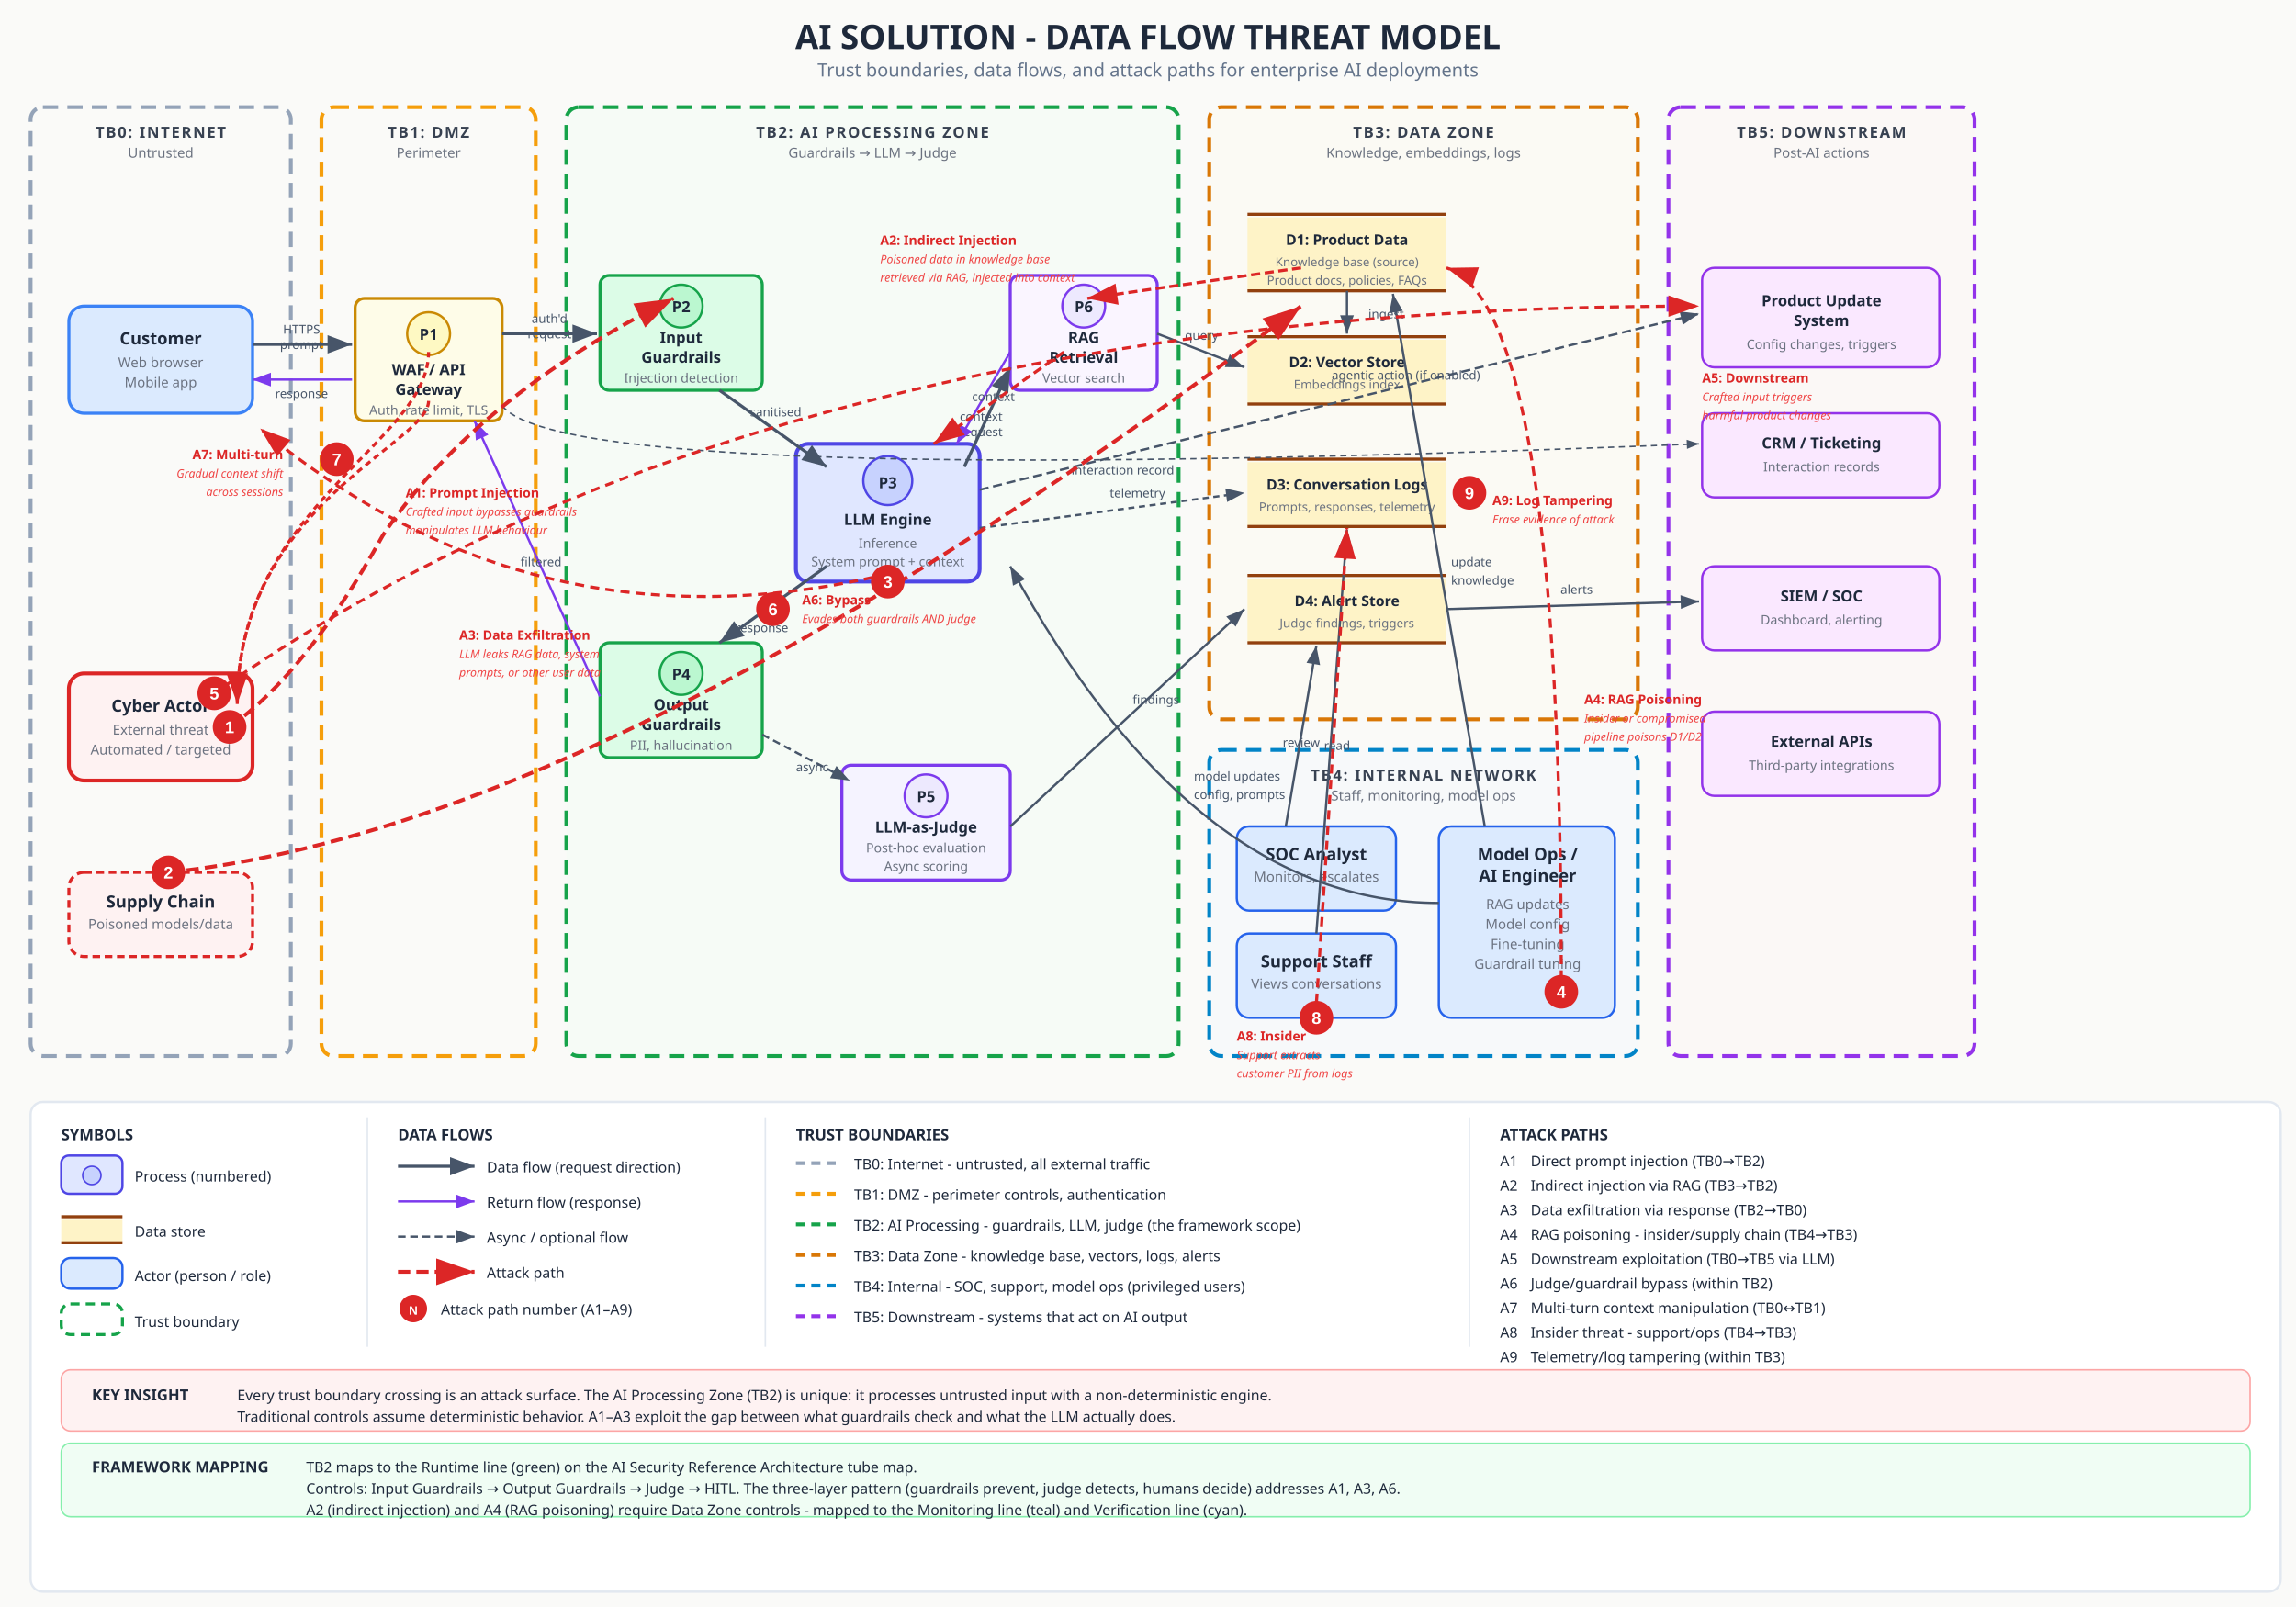
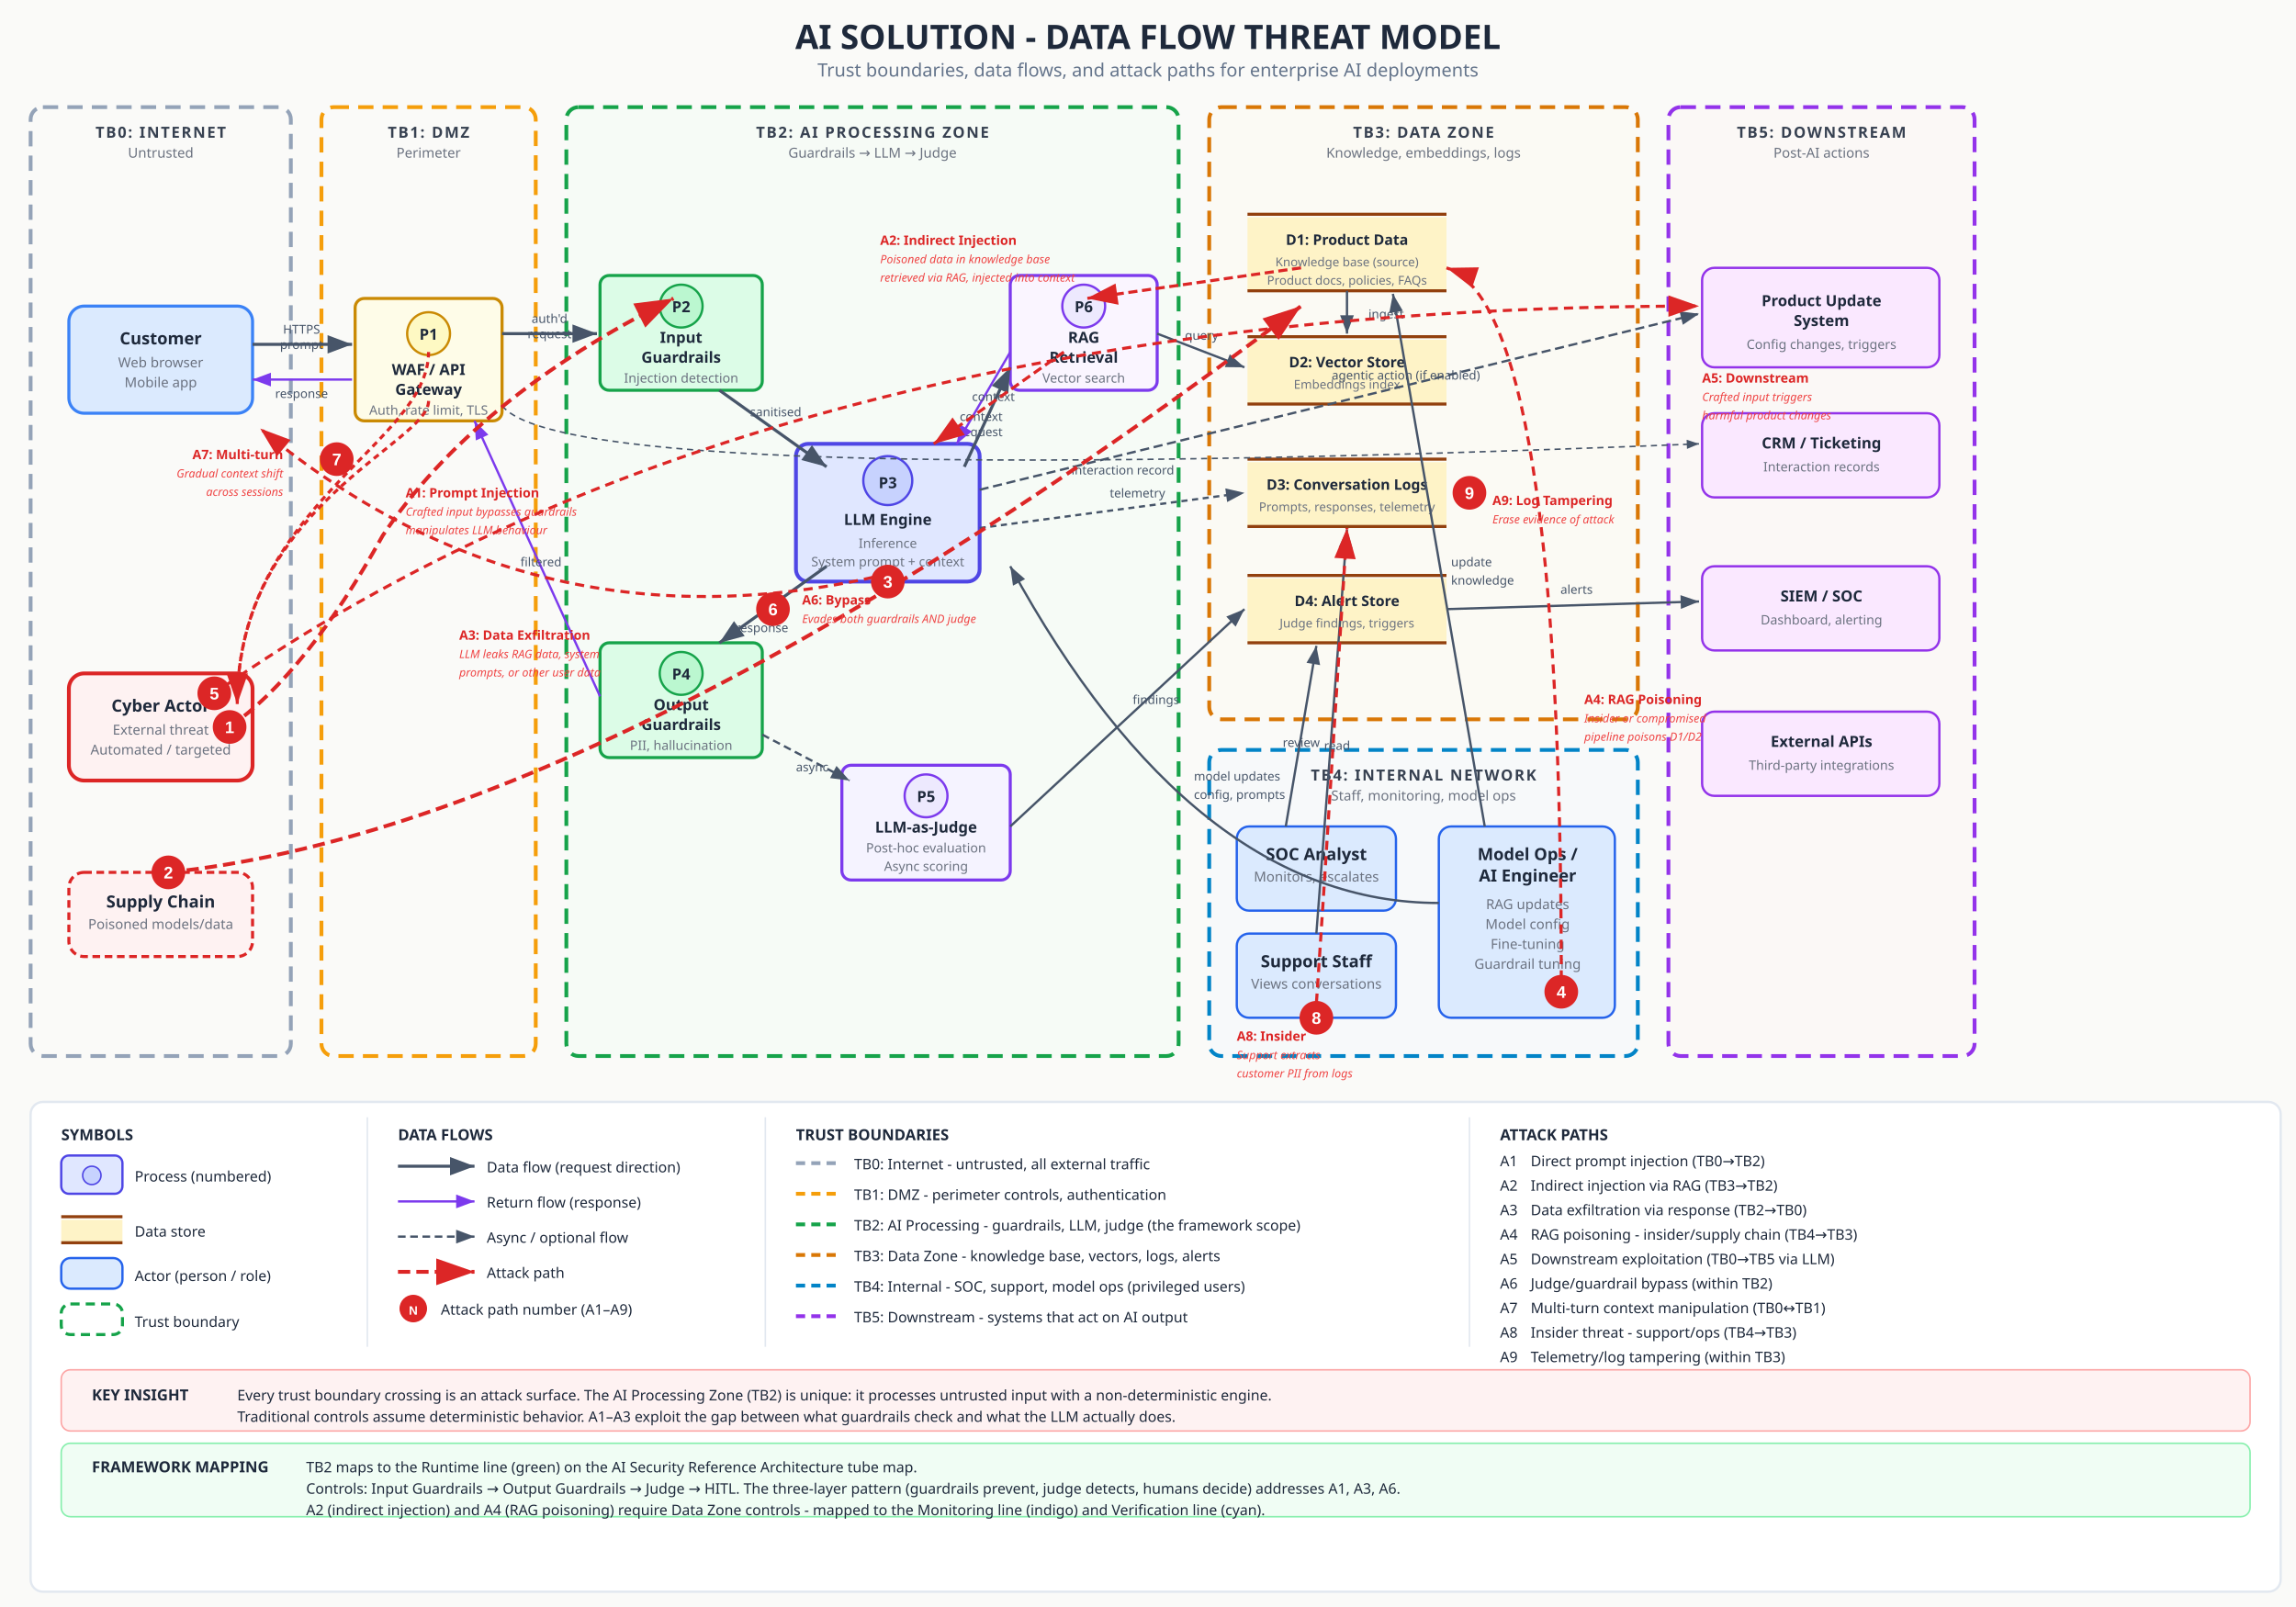
<svg xmlns="http://www.w3.org/2000/svg" viewBox="0 0 1500 1050" width="1500" height="1050">
  <defs>
    <marker id="arrow" markerWidth="8" markerHeight="6" refX="8" refY="3" orient="auto">
      <path d="M 0,0 L 8,3 L 0,6 Z" fill="#475569" />
    </marker>
    <marker id="atk-arrow" markerWidth="10" markerHeight="7" refX="10" refY="3.5" orient="auto">
      <path d="M 0,0 L 10,3.5 L 0,7 Z" fill="#dc2626" />
    </marker>
    <marker id="ret-arrow" markerWidth="8" markerHeight="6" refX="8" refY="3" orient="auto">
      <path d="M 0,0 L 8,3 L 0,6 Z" fill="#7c3aed" />
    </marker>
  </defs>
  <style>
    .title { font: bold 22px 'Gill Sans', 'Gill Sans MT', Calibri, sans-serif; fill: #1e293b; }
    .subtitle { font: 12px 'Gill Sans', 'Gill Sans MT', Calibri, sans-serif; fill: #64748b; }
    .tb-label { font: bold 10px 'Gill Sans', 'Gill Sans MT', Calibri, sans-serif; fill: #374151; letter-spacing: 1px; }
    .tb-sub { font: 9px 'Gill Sans', 'Gill Sans MT', Calibri, sans-serif; fill: #6b7280; }
    .actor-label { font: bold 11px 'Gill Sans', 'Gill Sans MT', Calibri, sans-serif; fill: #1e293b; }
    .actor-sub { font: 9px 'Gill Sans', 'Gill Sans MT', Calibri, sans-serif; fill: #6b7280; }
    .proc-label { font: bold 10px 'Gill Sans', 'Gill Sans MT', Calibri, sans-serif; fill: #1e293b; }
    .proc-sub { font: 8.5px 'Gill Sans', 'Gill Sans MT', Calibri, sans-serif; fill: #6b7280; }
    .store-label { font: bold 9.5px 'Gill Sans', 'Gill Sans MT', Calibri, sans-serif; fill: #1e293b; }
    .store-sub { font: 8px 'Gill Sans', 'Gill Sans MT', Calibri, sans-serif; fill: #6b7280; }
    .flow-label { font: 8px 'Gill Sans', 'Gill Sans MT', Calibri, sans-serif; fill: #475569; }
    .atk-label { font: bold 8.5px 'Gill Sans', 'Gill Sans MT', Calibri, sans-serif; fill: #dc2626; }
    .atk-desc { font: italic 7.5px 'Gill Sans', 'Gill Sans MT', Calibri, sans-serif; fill: #ef4444; }
    .atk-id { font: bold 11px Arial, sans-serif; fill: #ffffff; }
    .legend-text { font: 9.5px 'Gill Sans', 'Gill Sans MT', Calibri, sans-serif; fill: #1e293b; }
    .legend-head { font: bold 10px 'Gill Sans', 'Gill Sans MT', Calibri, sans-serif; fill: #1e293b; }
  </style>
  <rect width="1500" height="1050" fill="#fafaf8" />
  <text x="750" y="32" text-anchor="middle" class="title">AI SOLUTION - DATA FLOW THREAT MODEL</text>
  <text x="750" y="50" text-anchor="middle" class="subtitle">Trust boundaries, data flows, and attack paths for enterprise AI deployments</text>
  <rect x="20" y="70" width="170" height="620" rx="8" fill="none" stroke="#94a3b8" stroke-width="2.5" stroke-dasharray="10,6" />
  <text x="105" y="90" text-anchor="middle" class="tb-label">TB0: INTERNET</text>
  <text x="105" y="103" text-anchor="middle" class="tb-sub">Untrusted</text>
  <rect x="45" y="200" width="120" height="70" rx="10" fill="#dbeafe" stroke="#3b82f6" stroke-width="2" />
  <text x="105" y="225" text-anchor="middle" class="actor-label">Customer</text>
  <text x="105" y="240" text-anchor="middle" class="actor-sub">Web browser</text>
  <text x="105" y="253" text-anchor="middle" class="actor-sub">Mobile app</text>
  <rect x="45" y="440" width="120" height="70" rx="10" fill="#fef2f2" stroke="#dc2626" stroke-width="2.5" />
  <text x="105" y="465" text-anchor="middle" class="actor-label" fill="#dc2626">Cyber Actor</text>
  <text x="105" y="480" text-anchor="middle" class="actor-sub" fill="#b91c1c">External threat</text>
  <text x="105" y="493" text-anchor="middle" class="actor-sub" fill="#b91c1c">Automated / targeted</text>
  <rect x="45" y="570" width="120" height="55" rx="10" fill="#fef2f2" stroke="#dc2626" stroke-width="2" stroke-dasharray="5,3" />
  <text x="105" y="593" text-anchor="middle" class="actor-label" fill="#dc2626">Supply Chain</text>
  <text x="105" y="607" text-anchor="middle" class="actor-sub" fill="#b91c1c">Poisoned models/data</text>
  <rect x="210" y="70" width="140" height="620" rx="8" fill="none" stroke="#f59e0b" stroke-width="2.5" stroke-dasharray="10,6" />
  <text x="280" y="90" text-anchor="middle" class="tb-label">TB1: DMZ</text>
  <text x="280" y="103" text-anchor="middle" class="tb-sub">Perimeter</text>
  <rect x="232" y="195" width="96" height="80" rx="6" fill="#fefce8" stroke="#ca8a04" stroke-width="2" />
  <circle cx="280" cy="218" r="14" fill="#fef9c3" stroke="#ca8a04" stroke-width="1.5" />
  <text x="280" y="222" text-anchor="middle" class="proc-label" font-size="9">P1</text>
  <text x="280" y="245" text-anchor="middle" class="proc-label">WAF / API</text>
  <text x="280" y="258" text-anchor="middle" class="proc-label">Gateway</text>
  <text x="280" y="271" text-anchor="middle" class="proc-sub">Auth, rate limit, TLS</text>
  <rect x="370" y="70" width="400" height="620" rx="8" fill="#f0fdf4" fill-opacity="0.4" stroke="#16a34a" stroke-width="2.5" stroke-dasharray="10,6" />
  <text x="570" y="90" text-anchor="middle" class="tb-label">TB2: AI PROCESSING ZONE</text>
  <text x="570" y="103" text-anchor="middle" class="tb-sub">Guardrails → LLM → Judge</text>
  <rect x="392" y="180" width="106" height="75" rx="6" fill="#dcfce7" stroke="#16a34a" stroke-width="2" />
  <circle cx="445" cy="200" r="14" fill="#bbf7d0" stroke="#16a34a" stroke-width="1.5" />
  <text x="445" y="204" text-anchor="middle" class="proc-label" font-size="9">P2</text>
  <text x="445" y="224" text-anchor="middle" class="proc-label">Input</text>
  <text x="445" y="237" text-anchor="middle" class="proc-label">Guardrails</text>
  <text x="445" y="250" text-anchor="middle" class="proc-sub">Injection detection</text>
  <rect x="520" y="290" width="120" height="90" rx="8" fill="#e0e7ff" stroke="#4f46e5" stroke-width="2.5" />
  <circle cx="580" cy="314" r="16" fill="#c7d2fe" stroke="#4f46e5" stroke-width="1.5" />
  <text x="580" y="319" text-anchor="middle" class="proc-label">P3</text>
  <text x="580" y="343" text-anchor="middle" class="proc-label">LLM Engine</text>
  <text x="580" y="358" text-anchor="middle" class="proc-sub">Inference</text>
  <text x="580" y="370" text-anchor="middle" class="proc-sub">System prompt + context</text>
  <rect x="392" y="420" width="106" height="75" rx="6" fill="#dcfce7" stroke="#16a34a" stroke-width="2" />
  <circle cx="445" cy="440" r="14" fill="#bbf7d0" stroke="#16a34a" stroke-width="1.5" />
  <text x="445" y="444" text-anchor="middle" class="proc-label" font-size="9">P4</text>
  <text x="445" y="464" text-anchor="middle" class="proc-label">Output</text>
  <text x="445" y="477" text-anchor="middle" class="proc-label">Guardrails</text>
  <text x="445" y="490" text-anchor="middle" class="proc-sub">PII, hallucination</text>
  <rect x="550" y="500" width="110" height="75" rx="6" fill="#f5f3ff" stroke="#7c3aed" stroke-width="2" />
  <circle cx="605" cy="520" r="14" fill="#ede9fe" stroke="#7c3aed" stroke-width="1.5" />
  <text x="605" y="524" text-anchor="middle" class="proc-label" font-size="9">P5</text>
  <text x="605" y="544" text-anchor="middle" class="proc-label">LLM-as-Judge</text>
  <text x="605" y="557" text-anchor="middle" class="proc-sub">Post-hoc evaluation</text>
  <text x="605" y="569" text-anchor="middle" class="proc-sub">Async scoring</text>
  <rect x="660" y="180" width="96" height="75" rx="6" fill="#faf5ff" stroke="#7c3aed" stroke-width="2" />
  <circle cx="708" cy="200" r="14" fill="#ede9fe" stroke="#7c3aed" stroke-width="1.5" />
  <text x="708" y="204" text-anchor="middle" class="proc-label" font-size="9">P6</text>
  <text x="708" y="224" text-anchor="middle" class="proc-label">RAG</text>
  <text x="708" y="237" text-anchor="middle" class="proc-label">Retrieval</text>
  <text x="708" y="250" text-anchor="middle" class="proc-sub">Vector search</text>
  <rect x="790" y="70" width="280" height="400" rx="8" fill="#fffbeb" fill-opacity="0.3" stroke="#d97706" stroke-width="2.5" stroke-dasharray="10,6" />
  <text x="930" y="90" text-anchor="middle" class="tb-label">TB3: DATA ZONE</text>
  <text x="930" y="103" text-anchor="middle" class="tb-sub">Knowledge, embeddings, logs</text>
  <line x1="815" y1="140" x2="945" y2="140" stroke="#92400e" stroke-width="2" />
  <rect x="815" y="142" width="130" height="48" fill="#fef3c7" stroke="none" />
  <line x1="815" y1="190" x2="945" y2="190" stroke="#92400e" stroke-width="2" />
  <text x="880" y="160" text-anchor="middle" class="store-label">D1: Product Data</text>
  <text x="880" y="174" text-anchor="middle" class="store-sub">Knowledge base (source)</text>
  <text x="880" y="186" text-anchor="middle" class="store-sub">Product docs, policies, FAQs</text>
  <line x1="815" y1="220" x2="945" y2="220" stroke="#92400e" stroke-width="2" />
  <rect x="815" y="222" width="130" height="42" fill="#fef3c7" stroke="none" />
  <line x1="815" y1="264" x2="945" y2="264" stroke="#92400e" stroke-width="2" />
  <text x="880" y="240" text-anchor="middle" class="store-label">D2: Vector Store</text>
  <text x="880" y="254" text-anchor="middle" class="store-sub">Embeddings index</text>
  <line x1="815" y1="300" x2="945" y2="300" stroke="#92400e" stroke-width="2" />
  <rect x="815" y="302" width="130" height="42" fill="#fef3c7" stroke="none" />
  <line x1="815" y1="344" x2="945" y2="344" stroke="#92400e" stroke-width="2" />
  <text x="880" y="320" text-anchor="middle" class="store-label">D3: Conversation Logs</text>
  <text x="880" y="334" text-anchor="middle" class="store-sub">Prompts, responses, telemetry</text>
  <line x1="815" y1="376" x2="945" y2="376" stroke="#92400e" stroke-width="2" />
  <rect x="815" y="378" width="130" height="42" fill="#fef3c7" stroke="none" />
  <line x1="815" y1="420" x2="945" y2="420" stroke="#92400e" stroke-width="2" />
  <text x="880" y="396" text-anchor="middle" class="store-label">D4: Alert Store</text>
  <text x="880" y="410" text-anchor="middle" class="store-sub">Judge findings, triggers</text>
  <line x1="880" y1="190" x2="880" y2="218" stroke="#475569" stroke-width="1.5" marker-end="url(#arrow)" />
  <text x="894" y="208" class="flow-label">ingest</text>
  <rect x="790" y="490" width="280" height="200" rx="8" fill="#f0f9ff" fill-opacity="0.3" stroke="#0284c7" stroke-width="2.5" stroke-dasharray="10,6" />
  <text x="930" y="510" text-anchor="middle" class="tb-label">TB4: INTERNAL NETWORK</text>
  <text x="930" y="523" text-anchor="middle" class="tb-sub">Staff, monitoring, model ops</text>
  <rect x="808" y="540" width="104" height="55" rx="8" fill="#dbeafe" stroke="#2563eb" stroke-width="1.5" />
  <text x="860" y="562" text-anchor="middle" class="actor-label" font-size="10">SOC Analyst</text>
  <text x="860" y="576" text-anchor="middle" class="actor-sub">Monitors, escalates</text>
  <rect x="808" y="610" width="104" height="55" rx="8" fill="#dbeafe" stroke="#2563eb" stroke-width="1.5" />
  <text x="860" y="632" text-anchor="middle" class="actor-label" font-size="10">Support Staff</text>
  <text x="860" y="646" text-anchor="middle" class="actor-sub">Views conversations</text>
  <rect x="940" y="540" width="115" height="125" rx="8" fill="#dbeafe" stroke="#2563eb" stroke-width="1.5" />
  <text x="998" y="562" text-anchor="middle" class="actor-label" font-size="10">Model Ops /</text>
  <text x="998" y="576" text-anchor="middle" class="actor-label" font-size="10">AI Engineer</text>
  <text x="998" y="594" text-anchor="middle" class="actor-sub">RAG updates</text>
  <text x="998" y="607" text-anchor="middle" class="actor-sub">Model config</text>
  <text x="998" y="620" text-anchor="middle" class="actor-sub">Fine-tuning</text>
  <text x="998" y="633" text-anchor="middle" class="actor-sub">Guardrail tuning</text>
  <rect x="1090" y="70" width="200" height="620" rx="8" fill="#fef2f2" fill-opacity="0.2" stroke="#9333ea" stroke-width="2.5" stroke-dasharray="10,6" />
  <text x="1190" y="90" text-anchor="middle" class="tb-label">TB5: DOWNSTREAM</text>
  <text x="1190" y="103" text-anchor="middle" class="tb-sub">Post-AI actions</text>
  <rect x="1112" y="175" width="155" height="65" rx="8" fill="#fae8ff" stroke="#9333ea" stroke-width="1.5" />
  <text x="1190" y="200" text-anchor="middle" class="proc-label">Product Update</text>
  <text x="1190" y="213" text-anchor="middle" class="proc-label">System</text>
  <text x="1190" y="228" text-anchor="middle" class="proc-sub">Config changes, triggers</text>
  <rect x="1112" y="270" width="155" height="55" rx="8" fill="#fae8ff" stroke="#9333ea" stroke-width="1.5" />
  <text x="1190" y="293" text-anchor="middle" class="proc-label">CRM / Ticketing</text>
  <text x="1190" y="308" text-anchor="middle" class="proc-sub">Interaction records</text>
  <rect x="1112" y="370" width="155" height="55" rx="8" fill="#fae8ff" stroke="#9333ea" stroke-width="1.5" />
  <text x="1190" y="393" text-anchor="middle" class="proc-label">SIEM / SOC</text>
  <text x="1190" y="408" text-anchor="middle" class="proc-sub">Dashboard, alerting</text>
  <rect x="1112" y="465" width="155" height="55" rx="8" fill="#fae8ff" stroke="#9333ea" stroke-width="1.5" />
  <text x="1190" y="488" text-anchor="middle" class="proc-label">External APIs</text>
  <text x="1190" y="503" text-anchor="middle" class="proc-sub">Third-party integrations</text>
  <line x1="165" y1="225" x2="230" y2="225" stroke="#475569" stroke-width="2" marker-end="url(#arrow)" />
  <text x="197" y="218" text-anchor="middle" class="flow-label">HTTPS</text>
  <text x="197" y="228" text-anchor="middle" class="flow-label">prompt</text>
  <line x1="230" y1="248" x2="165" y2="248" stroke="#7c3aed" stroke-width="1.5" marker-end="url(#ret-arrow)" />
  <text x="197" y="260" text-anchor="middle" class="flow-label" fill="#7c3aed">response</text>
  <line x1="328" y1="218" x2="390" y2="218" stroke="#475569" stroke-width="2" marker-end="url(#arrow)" />
  <text x="359" y="211" text-anchor="middle" class="flow-label">auth'd</text>
  <text x="359" y="221" text-anchor="middle" class="flow-label">request</text>
  <line x1="470" y1="255" x2="540" y2="305" stroke="#475569" stroke-width="2" marker-end="url(#arrow)" />
  <text x="490" y="272" class="flow-label">sanitised</text>
  <line x1="630" y1="305" x2="660" y2="240" stroke="#475569" stroke-width="2" marker-end="url(#arrow)" />
  <text x="655" y="275" text-anchor="end" class="flow-label">context</text>
  <text x="655" y="285" text-anchor="end" class="flow-label">request</text>
  <line x1="756" y1="218" x2="813" y2="240" stroke="#475569" stroke-width="1.5" marker-end="url(#arrow)" />
  <text x="785" y="222" text-anchor="middle" class="flow-label">query</text>
  <line x1="660" y1="230" x2="625" y2="290" stroke="#7c3aed" stroke-width="1.5" marker-end="url(#ret-arrow)" />
  <text x="635" y="262" class="flow-label" fill="#7c3aed">context</text>
  <line x1="540" y1="370" x2="470" y2="420" stroke="#475569" stroke-width="2" marker-end="url(#arrow)" />
  <text x="515" y="403" text-anchor="end" class="flow-label">raw</text>
  <text x="515" y="413" text-anchor="end" class="flow-label">response</text>
  <line x1="392" y1="455" x2="310" y2="275" stroke="#7c3aed" stroke-width="1.5" marker-end="url(#ret-arrow)" />
  <text x="340" y="370" class="flow-label" fill="#7c3aed">filtered</text>
  <line x1="498" y1="480" x2="555" y2="510" stroke="#475569" stroke-width="1.5" marker-end="url(#arrow)" stroke-dasharray="5,3" />
  <text x="520" y="504" class="flow-label">async</text>
  <line x1="660" y1="540" x2="813" y2="398" stroke="#475569" stroke-width="1.5" marker-end="url(#arrow)" />
  <text x="740" y="460" class="flow-label">findings</text>
  <line x1="945" y1="398" x2="1110" y2="393" stroke="#475569" stroke-width="1.5" marker-end="url(#arrow)" />
  <text x="1030" y="388" text-anchor="middle" class="flow-label">alerts</text>
  <line x1="640" y1="345" x2="813" y2="322" stroke="#475569" stroke-width="1.5" marker-end="url(#arrow)" stroke-dasharray="4,3" />
  <text x="725" y="325" class="flow-label">telemetry</text>
  <line x1="860" y1="610" x2="880" y2="346" stroke="#475569" stroke-width="1.5" marker-end="url(#arrow)" />
  <text x="865" y="490" class="flow-label">read</text>
  <line x1="970" y1="540" x2="910" y2="192" stroke="#475569" stroke-width="1.5" marker-end="url(#arrow)" />
  <text x="948" y="370" class="flow-label">update</text>
  <text x="948" y="382" class="flow-label">knowledge</text>
  <line x1="640" y1="320" x2="1110" y2="205" stroke="#475569" stroke-width="1.5" marker-end="url(#arrow)" stroke-dasharray="6,3" />
  <text x="870" y="248" class="flow-label">agentic action (if enabled)</text>
  <line x1="840" y1="540" x2="860" y2="422" stroke="#475569" stroke-width="1.5" marker-end="url(#arrow)" />
  <text x="838" y="488" class="flow-label">review</text>
  <path d="M 940,590 Q 780,590 660,370" stroke="#475569" stroke-width="1.5" fill="none" marker-end="url(#arrow)" />
  <text x="780" y="510" class="flow-label">model updates</text>
  <text x="780" y="522" class="flow-label">config, prompts</text>
  <path d="M 328,265 Q 370,320 1110,290" stroke="#475569" stroke-width="1" fill="none" marker-end="url(#arrow)" stroke-dasharray="4,3" />
  <text x="700" y="310" class="flow-label">interaction record</text>
  <path d="M 150,475 Q 200,440 250,350 Q 310,260 440,195" stroke="#dc2626" stroke-width="2.5" fill="none" stroke-dasharray="8,4" marker-end="url(#atk-arrow)" />
  <circle cx="150" cy="475" r="11" fill="#dc2626" />
  <text x="150" y="479" text-anchor="middle" class="atk-id">1</text>
  <text x="265" y="325" class="atk-label">A1: Prompt Injection</text>
  <text x="265" y="337" class="atk-desc">Crafted input bypasses guardrails</text>
  <text x="265" y="349" class="atk-desc">manipulates LLM behaviour</text>
  <path d="M 110,570 Q 400,540 850,200" stroke="#dc2626" stroke-width="2.5" fill="none" stroke-dasharray="8,4" marker-end="url(#atk-arrow)" />
  <circle cx="110" cy="570" r="11" fill="#dc2626" />
  <text x="110" y="574" text-anchor="middle" class="atk-id">2</text>
  <path d="M 850,175 L 710,195" stroke="#dc2626" stroke-width="2" fill="none" stroke-dasharray="6,3" marker-end="url(#atk-arrow)" />
  <path d="M 695,230 L 610,290" stroke="#dc2626" stroke-width="2" fill="none" stroke-dasharray="6,3" marker-end="url(#atk-arrow)" />
  <text x="575" y="160" class="atk-label">A2: Indirect Injection</text>
  <text x="575" y="172" class="atk-desc">Poisoned data in knowledge base</text>
  <text x="575" y="184" class="atk-desc">retrieved via RAG, injected into context</text>
  <path d="M 580,375 Q 350,430 170,280" stroke="#dc2626" stroke-width="2" fill="none" stroke-dasharray="6,4" marker-end="url(#atk-arrow)" />
  <circle cx="580" cy="380" r="11" fill="#dc2626" />
  <text x="580" y="384" text-anchor="middle" class="atk-id">3</text>
  <text x="300" y="418" class="atk-label">A3: Data Exfiltration</text>
  <text x="300" y="430" class="atk-desc">LLM leaks RAG data, system</text>
  <text x="300" y="442" class="atk-desc">prompts, or other user data</text>
  <path d="M 1020,640 Q 1020,200 945,175" stroke="#dc2626" stroke-width="2" fill="none" stroke-dasharray="6,4" marker-end="url(#atk-arrow)" />
  <circle cx="1020" cy="648" r="11" fill="#dc2626" />
  <text x="1020" y="652" text-anchor="middle" class="atk-id">4</text>
  <text x="1035" y="460" class="atk-label">A4: RAG Poisoning</text>
  <text x="1035" y="472" class="atk-desc">Insider or compromised</text>
  <text x="1035" y="484" class="atk-desc">pipeline poisons D1/D2</text>
  <path d="M 140,453 Q 500,200 1110,200" stroke="#dc2626" stroke-width="2" fill="none" stroke-dasharray="6,4" marker-end="url(#atk-arrow)" />
  <circle cx="140" cy="453" r="11" fill="#dc2626" />
  <text x="140" y="457" text-anchor="middle" class="atk-id">5</text>
  <text x="1112" y="250" class="atk-label">A5: Downstream</text>
  <text x="1112" y="262" class="atk-desc">Crafted input triggers</text>
  <text x="1112" y="274" class="atk-desc">harmful product changes</text>
  <circle cx="505" cy="398" r="11" fill="#dc2626" />
  <text x="505" y="402" text-anchor="middle" class="atk-id">6</text>
  <text x="524" y="395" class="atk-label">A6: Bypass</text>
  <text x="524" y="407" class="atk-desc">Evades both guardrails AND judge</text>
  <path d="M 155,460 C 155,330 280,290 280,230" stroke="#dc2626" stroke-width="2" fill="none" stroke-dasharray="4,3" />
  <path d="M 280,262 C 280,290 155,330 155,460" stroke="#dc2626" stroke-width="2" fill="none" stroke-dasharray="4,3" marker-end="url(#atk-arrow)" />
  <circle cx="220" cy="300" r="11" fill="#dc2626" />
  <text x="220" y="304" text-anchor="middle" class="atk-id">7</text>
  <text x="185" y="300" text-anchor="end" class="atk-label">A7: Multi-turn</text>
  <text x="185" y="312" text-anchor="end" class="atk-desc">Gradual context shift</text>
  <text x="185" y="324" text-anchor="end" class="atk-desc">across sessions</text>
  <path d="M 860,655 Q 860,660 880,345" stroke="#dc2626" stroke-width="2" fill="none" stroke-dasharray="6,4" marker-end="url(#atk-arrow)" />
  <circle cx="860" cy="665" r="11" fill="#dc2626" />
  <text x="860" y="669" text-anchor="middle" class="atk-id">8</text>
  <text x="808" y="680" class="atk-label">A8: Insider</text>
  <text x="808" y="692" class="atk-desc">Support extracts</text>
  <text x="808" y="704" class="atk-desc">customer PII from logs</text>
  <circle cx="960" cy="322" r="11" fill="#dc2626" />
  <text x="960" y="326" text-anchor="middle" class="atk-id">9</text>
  <text x="975" y="330" class="atk-label">A9: Log Tampering</text>
  <text x="975" y="342" class="atk-desc">Erase evidence of attack</text>
  <rect x="20" y="720" width="1470" height="320" rx="8" fill="#ffffff" stroke="#e2e8f0" stroke-width="1.5" />
  <text x="40" y="745" class="legend-head">SYMBOLS</text>
  <rect x="40" y="755" width="40" height="25" rx="5" fill="#e0e7ff" stroke="#4f46e5" stroke-width="1.5" />
  <circle cx="60" cy="768" r="6" fill="#c7d2fe" stroke="#4f46e5" stroke-width="1" />
  <text x="88" y="772" class="legend-text">Process (numbered)</text>
  <line x1="40" y1="795" x2="80" y2="795" stroke="#92400e" stroke-width="2" />
  <rect x="40" y="797" width="40" height="15" fill="#fef3c7" stroke="none" />
  <line x1="40" y1="812" x2="80" y2="812" stroke="#92400e" stroke-width="2" />
  <text x="88" y="808" class="legend-text">Data store</text>
  <rect x="40" y="822" width="40" height="20" rx="6" fill="#dbeafe" stroke="#2563eb" stroke-width="1.5" />
  <text x="88" y="837" class="legend-text">Actor (person / role)</text>
  <rect x="40" y="852" width="40" height="20" rx="6" fill="none" stroke="#16a34a" stroke-width="2" stroke-dasharray="6,4" />
  <text x="88" y="867" class="legend-text">Trust boundary</text>
  <line x1="240" y1="730" x2="240" y2="880" stroke="#e2e8f0" stroke-width="1" />
  <text x="260" y="745" class="legend-head">DATA FLOWS</text>
  <line x1="260" y1="762" x2="310" y2="762" stroke="#475569" stroke-width="2" marker-end="url(#arrow)" />
  <text x="318" y="766" class="legend-text">Data flow (request direction)</text>
  <line x1="260" y1="785" x2="310" y2="785" stroke="#7c3aed" stroke-width="1.5" marker-end="url(#ret-arrow)" />
  <text x="318" y="789" class="legend-text">Return flow (response)</text>
  <line x1="260" y1="808" x2="310" y2="808" stroke="#475569" stroke-width="1.5" stroke-dasharray="5,3" marker-end="url(#arrow)" />
  <text x="318" y="812" class="legend-text">Async / optional flow</text>
  <line x1="260" y1="831" x2="310" y2="831" stroke="#dc2626" stroke-width="2.5" stroke-dasharray="8,4" marker-end="url(#atk-arrow)" />
  <text x="318" y="835" class="legend-text">Attack path</text>
  <circle cx="270" cy="855" r="9" fill="#dc2626" />
  <text x="270" y="859" text-anchor="middle" font-size="8" font-weight="bold" fill="#fff" font-family="Arial">N</text>
  <text x="288" y="859" class="legend-text">Attack path number (A1–A9)</text>
  <line x1="500" y1="730" x2="500" y2="880" stroke="#e2e8f0" stroke-width="1" />
  <text x="520" y="745" class="legend-head">TRUST BOUNDARIES</text>
  <line x1="520" y1="760" x2="550" y2="760" stroke="#94a3b8" stroke-width="2.5" stroke-dasharray="6,4" />
  <text x="558" y="764" class="legend-text">TB0: Internet - untrusted, all external traffic</text>
  <line x1="520" y1="780" x2="550" y2="780" stroke="#f59e0b" stroke-width="2.5" stroke-dasharray="6,4" />
  <text x="558" y="784" class="legend-text">TB1: DMZ - perimeter controls, authentication</text>
  <line x1="520" y1="800" x2="550" y2="800" stroke="#16a34a" stroke-width="2.5" stroke-dasharray="6,4" />
  <text x="558" y="804" class="legend-text">TB2: AI Processing - guardrails, LLM, judge (the framework scope)</text>
  <line x1="520" y1="820" x2="550" y2="820" stroke="#d97706" stroke-width="2.5" stroke-dasharray="6,4" />
  <text x="558" y="824" class="legend-text">TB3: Data Zone - knowledge base, vectors, logs, alerts</text>
  <line x1="520" y1="840" x2="550" y2="840" stroke="#0284c7" stroke-width="2.5" stroke-dasharray="6,4" />
  <text x="558" y="844" class="legend-text">TB4: Internal - SOC, support, model ops (privileged users)</text>
  <line x1="520" y1="860" x2="550" y2="860" stroke="#9333ea" stroke-width="2.5" stroke-dasharray="6,4" />
  <text x="558" y="864" class="legend-text">TB5: Downstream - systems that act on AI output</text>
  <line x1="960" y1="730" x2="960" y2="880" stroke="#e2e8f0" stroke-width="1" />
  <text x="980" y="745" class="legend-head">ATTACK PATHS</text>
  <text x="980" y="762" class="legend-text" fill="#dc2626" font-weight="bold">A1</text>
  <text x="1000" y="762" class="legend-text">Direct prompt injection (TB0→TB2)</text>
  <text x="980" y="778" class="legend-text" fill="#dc2626" font-weight="bold">A2</text>
  <text x="1000" y="778" class="legend-text">Indirect injection via RAG (TB3→TB2)</text>
  <text x="980" y="794" class="legend-text" fill="#dc2626" font-weight="bold">A3</text>
  <text x="1000" y="794" class="legend-text">Data exfiltration via response (TB2→TB0)</text>
  <text x="980" y="810" class="legend-text" fill="#dc2626" font-weight="bold">A4</text>
  <text x="1000" y="810" class="legend-text">RAG poisoning - insider/supply chain (TB4→TB3)</text>
  <text x="980" y="826" class="legend-text" fill="#dc2626" font-weight="bold">A5</text>
  <text x="1000" y="826" class="legend-text">Downstream exploitation (TB0→TB5 via LLM)</text>
  <text x="980" y="842" class="legend-text" fill="#dc2626" font-weight="bold">A6</text>
  <text x="1000" y="842" class="legend-text">Judge/guardrail bypass (within TB2)</text>
  <text x="980" y="858" class="legend-text" fill="#dc2626" font-weight="bold">A7</text>
  <text x="1000" y="858" class="legend-text">Multi-turn context manipulation (TB0↔TB1)</text>
  <text x="980" y="874" class="legend-text" fill="#dc2626" font-weight="bold">A8</text>
  <text x="1000" y="874" class="legend-text">Insider threat - support/ops (TB4→TB3)</text>
  <text x="980" y="890" class="legend-text" fill="#dc2626" font-weight="bold">A9</text>
  <text x="1000" y="890" class="legend-text">Telemetry/log tampering (within TB3)</text>
  <rect x="40" y="895" width="1430" height="40" rx="6" fill="#fef2f2" stroke="#fca5a5" stroke-width="1" />
  <text x="60" y="915" class="legend-head" fill="#991b1b">KEY INSIGHT</text>
  <text x="155" y="915" class="legend-text">Every trust boundary crossing is an attack surface. The AI Processing Zone (TB2) is unique: it processes untrusted input with a non-deterministic engine.</text>
  <text x="155" y="929" class="legend-text">Traditional controls assume deterministic behavior. A1–A3 exploit the gap between what guardrails check and what the LLM actually does.</text>
  <rect x="40" y="943" width="1430" height="48" rx="6" fill="#f0fdf4" stroke="#86efac" stroke-width="1" />
  <text x="60" y="962" class="legend-head" fill="#166534">FRAMEWORK MAPPING</text>
  <text x="200" y="962" class="legend-text">TB2 maps to the Runtime line (green) on the AI Security Reference Architecture tube map.</text>
  <text x="200" y="976" class="legend-text">Controls: Input Guardrails → Output Guardrails → Judge → HITL. The three-layer pattern (guardrails prevent, judge detects, humans decide) addresses A1, A3, A6.</text>
-   <text x="200" y="990" class="legend-text">A2 (indirect injection) and A4 (RAG poisoning) require Data Zone controls - mapped to the Monitoring line (teal) and Verification line (cyan).</text>
+   <text x="200" y="990" class="legend-text">A2 (indirect injection) and A4 (RAG poisoning) require Data Zone controls - mapped to the Monitoring line (indigo) and Verification line (cyan).</text>
</svg>
